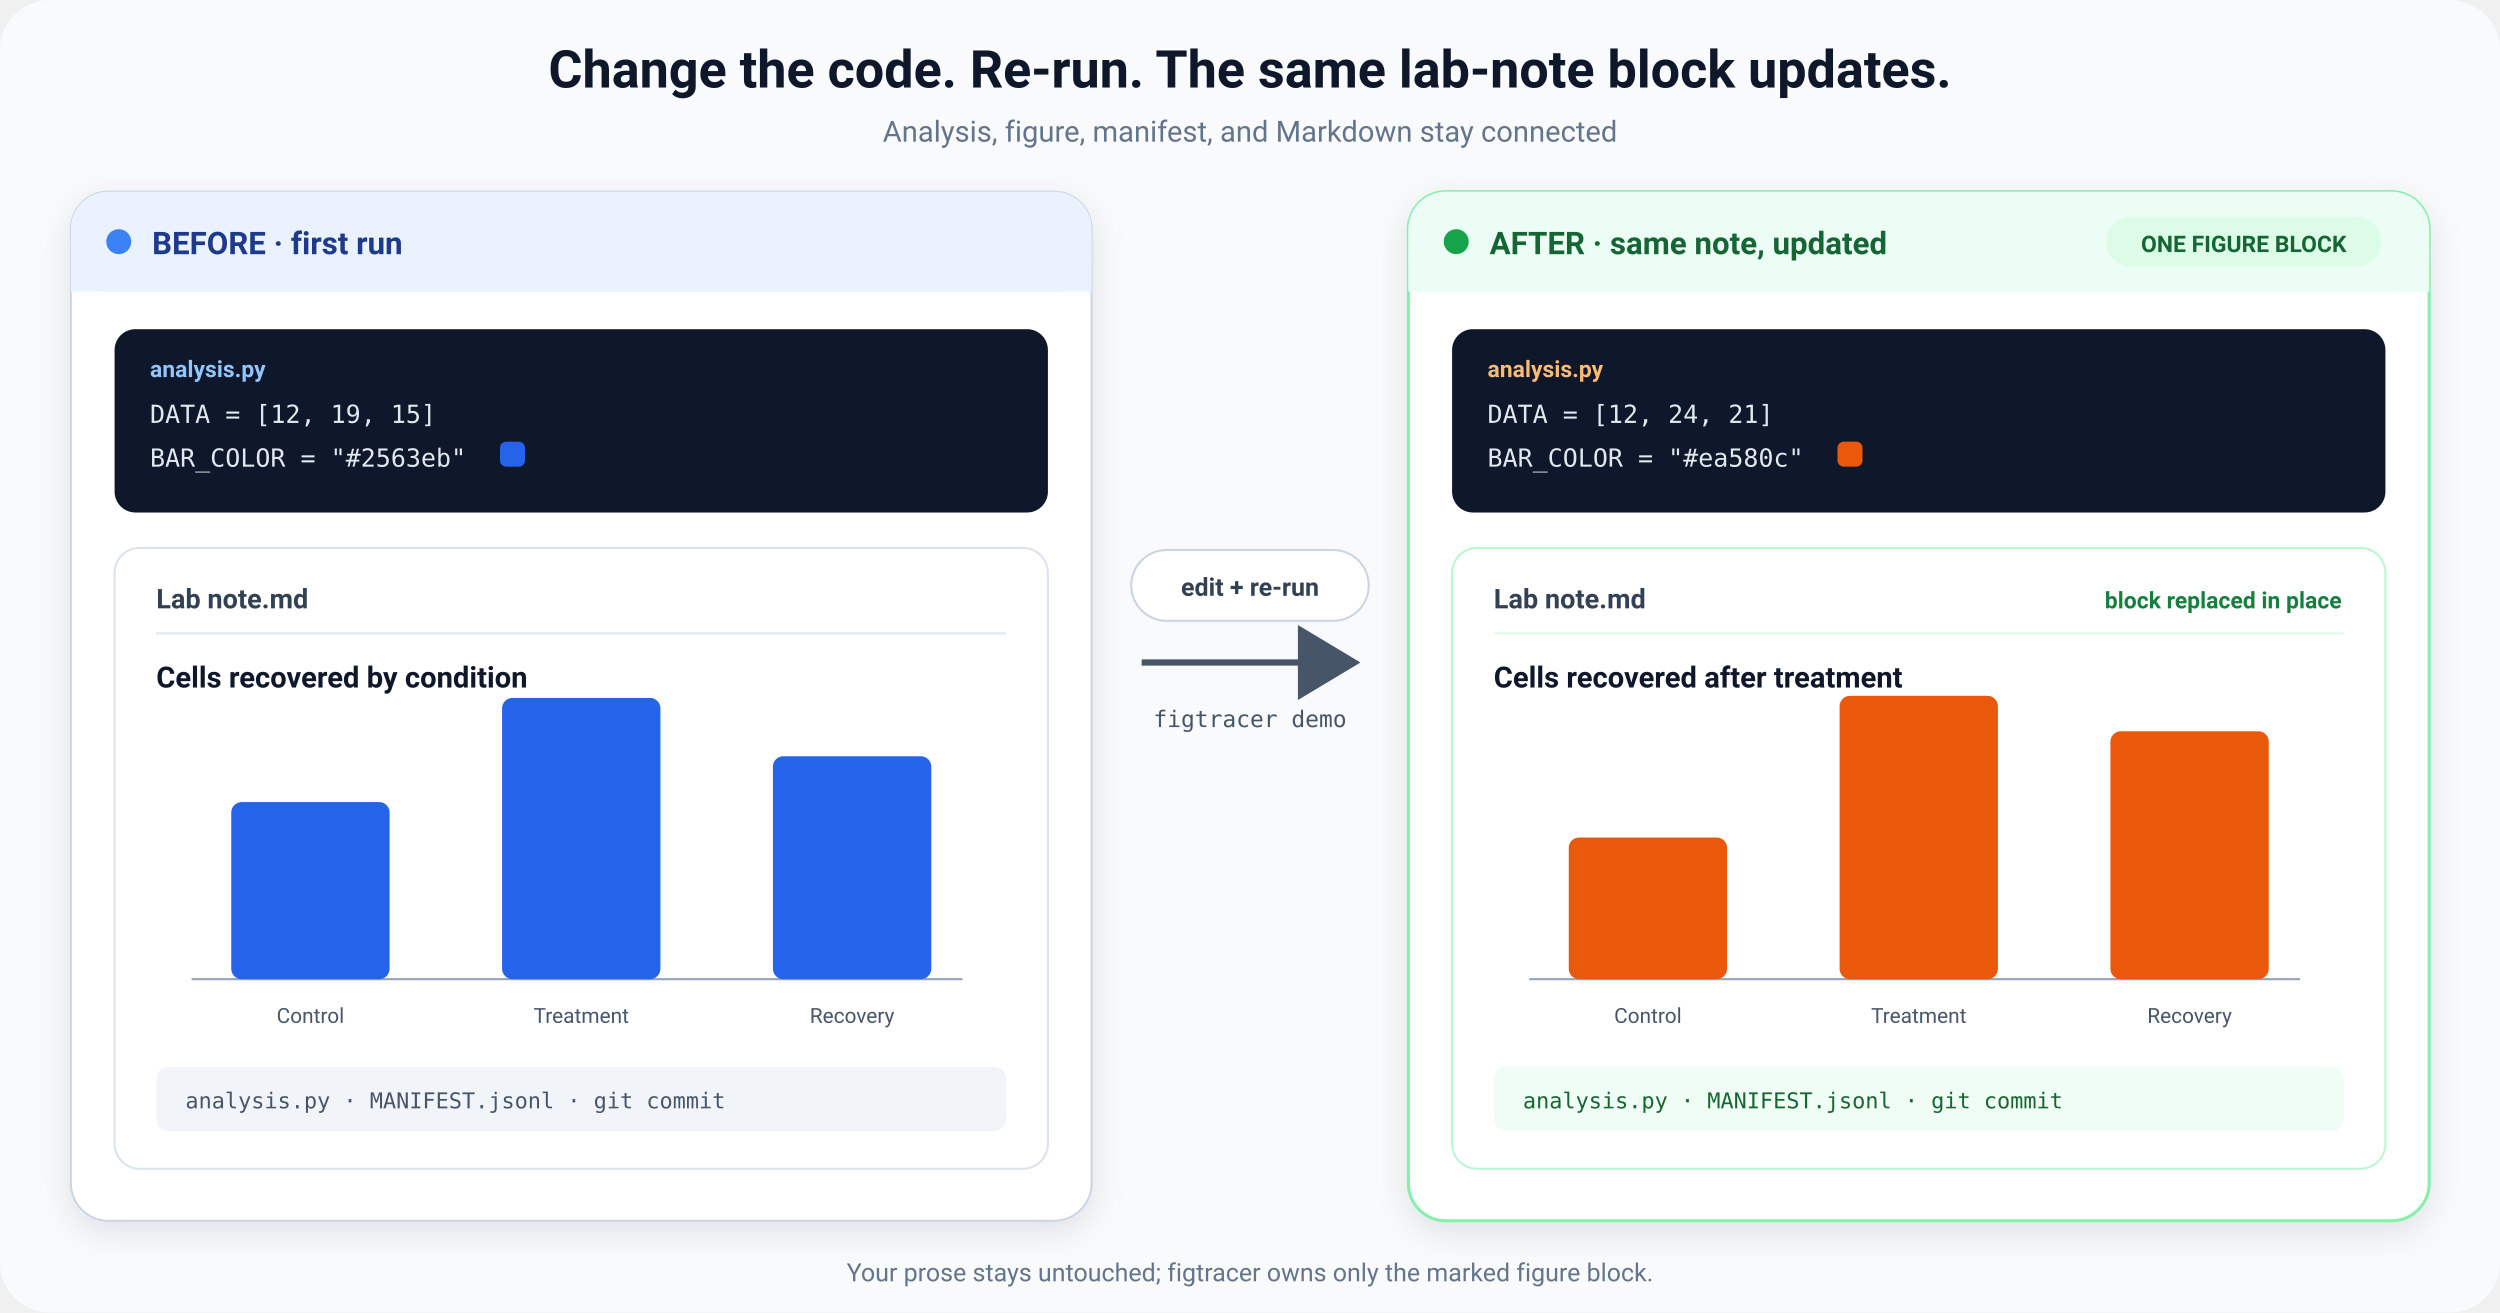
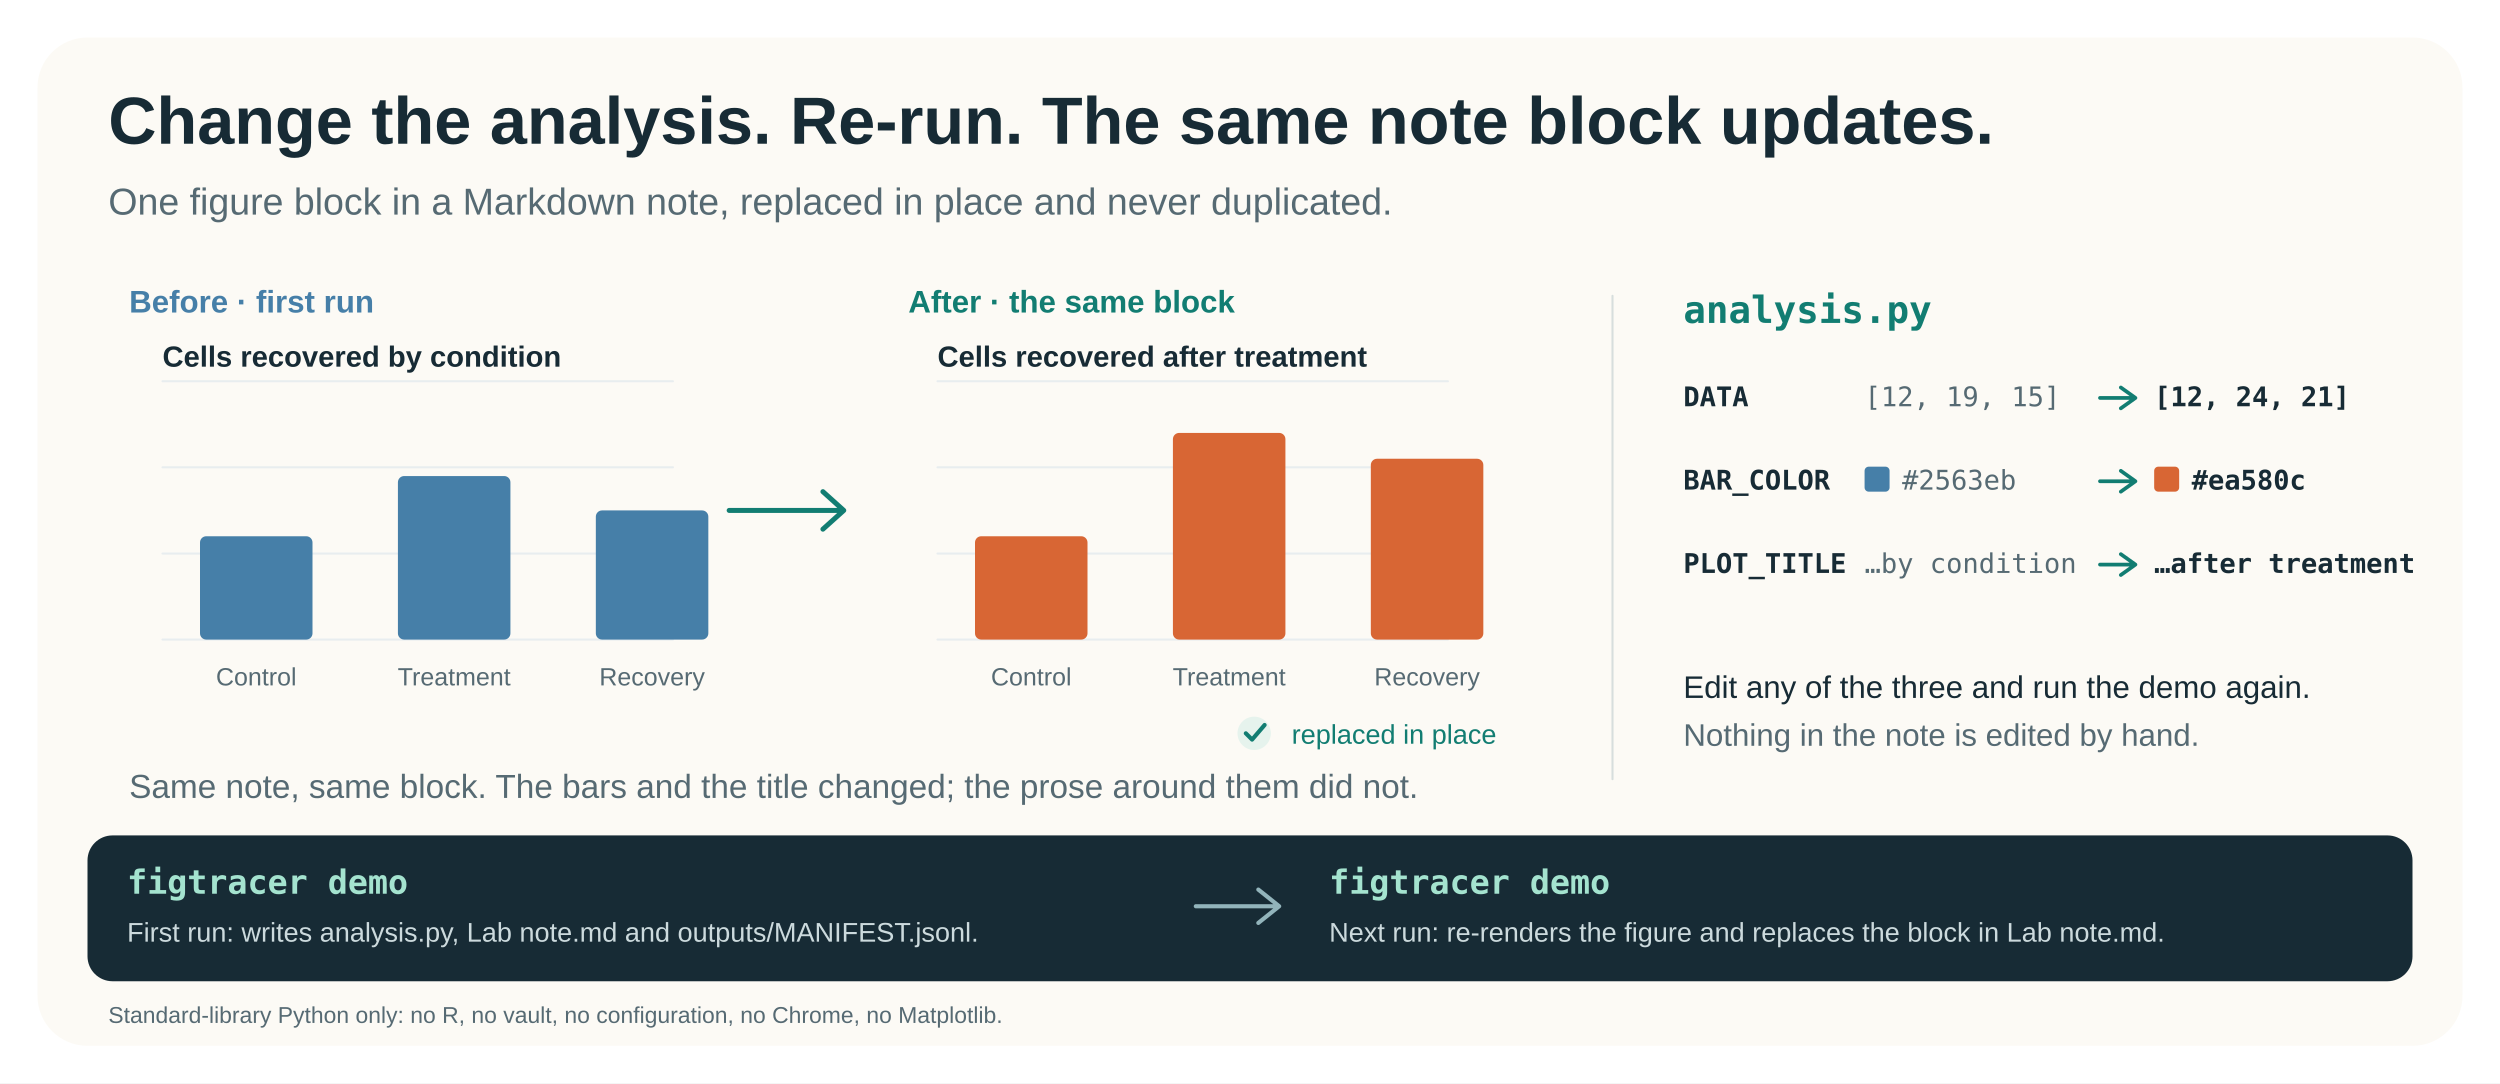
- <svg xmlns="http://www.w3.org/2000/svg" viewBox="0 0 1200 630" role="img" font-family="system-ui, -apple-system, Segoe UI, Roboto, sans-serif">
-   <defs>
-     <filter id="shadow" x="-10%" y="-10%" width="120%" height="130%">
-       <feDropShadow dx="0" dy="5" stdDeviation="8" flood-color="#0f172a" flood-opacity="0.10" />
-     </filter>
-     <marker id="arrowhead" markerWidth="12" markerHeight="12" refX="9" refY="6" orient="auto">
-       <path d="M0,0 L10,6 L0,12 Z" fill="#475569" />
-     </marker>
-   </defs>
-   <rect width="1200" height="630" rx="24" fill="#f8fafc" />
-   <text x="600" y="42" text-anchor="middle" font-size="25" font-weight="750" fill="#0f172a">Change the code. Re-run. The same lab-note block updates.</text>
-   <text x="600" y="68" text-anchor="middle" font-size="14" fill="#64748b">Analysis, figure, manifest, and Markdown stay connected</text>
-   <rect x="34" y="92" width="490" height="494" rx="18" fill="#ffffff" stroke="#cbd5e1" filter="url(#shadow)" />
-   <rect x="34" y="92" width="490" height="48" rx="18" fill="#eaf2ff" />
-   <rect x="34" y="122" width="490" height="18" fill="#eaf2ff" />
-   <circle cx="57" cy="116" r="6" fill="#3b82f6" />
-   <text x="73" y="122" font-size="15" font-weight="700" fill="#1e3a8a">BEFORE · first run</text>
-   <rect x="55" y="158" width="448" height="88" rx="10" fill="#0f172a" />
-   <text x="72" y="181" font-size="11" font-weight="700" fill="#93c5fd">analysis.py</text>
-   <text x="72" y="203" font-family="Menlo, Consolas, monospace" font-size="12" fill="#e2e8f0">DATA = [12, 19, 15]</text>
-   <text x="72" y="224" font-family="Menlo, Consolas, monospace" font-size="12" fill="#e2e8f0">BAR_COLOR = "#2563eb"</text>
-   <rect x="240" y="212" width="12" height="12" rx="3" fill="#2563eb" />
-   <rect x="55" y="263" width="448" height="298" rx="12" fill="#ffffff" stroke="#dbe3ee" />
-   <text x="75" y="292" font-size="13" font-weight="700" fill="#334155">Lab note.md</text>
-   <line x1="75" y1="304" x2="483" y2="304" stroke="#e2e8f0" />
-   <text x="75" y="330" font-size="14" font-weight="700" fill="#0f172a">Cells recovered by condition</text>
-   <line x1="92" y1="470" x2="462" y2="470" stroke="#94a3b8" />
-   <rect x="111" y="385" width="76" height="85" rx="5" fill="#2563eb" />
-   <rect x="241" y="335" width="76" height="135" rx="5" fill="#2563eb" />
-   <rect x="371" y="363" width="76" height="107" rx="5" fill="#2563eb" />
-   <text x="149" y="491" text-anchor="middle" font-size="10" fill="#475569">Control</text>
-   <text x="279" y="491" text-anchor="middle" font-size="10" fill="#475569">Treatment</text>
-   <text x="409" y="491" text-anchor="middle" font-size="10" fill="#475569">Recovery</text>
-   <rect x="75" y="512" width="408" height="31" rx="6" fill="#f1f5f9" />
-   <text x="89" y="532" font-family="ui-monospace, SFMono-Regular, Menlo, monospace" font-size="10.5" fill="#475569">analysis.py  ·  MANIFEST.jsonl  ·  git commit</text>
-   <line x1="548" y1="318" x2="650" y2="318" stroke="#475569" stroke-width="3" marker-end="url(#arrowhead)" />
-   <rect x="543" y="264" width="114" height="34" rx="17" fill="#ffffff" stroke="#cbd5e1" />
-   <text x="600" y="286" text-anchor="middle" font-size="12" font-weight="700" fill="#334155">edit + re-run</text>
-   <text x="600" y="349" text-anchor="middle" font-family="ui-monospace, SFMono-Regular, Menlo, monospace" font-size="11" fill="#475569">figtracer demo</text>
-   <rect x="676" y="92" width="490" height="494" rx="18" fill="#ffffff" stroke="#86efac" stroke-width="1.5" filter="url(#shadow)" />
-   <rect x="676" y="92" width="490" height="48" rx="18" fill="#ecfdf5" />
-   <rect x="676" y="122" width="490" height="18" fill="#ecfdf5" />
-   <circle cx="699" cy="116" r="6" fill="#16a34a" />
-   <text x="715" y="122" font-size="15" font-weight="700" fill="#166534">AFTER · same note, updated</text>
-   <rect x="1011" y="104" width="132" height="24" rx="12" fill="#dcfce7" />
-   <text x="1077" y="121" text-anchor="middle" font-size="11" font-weight="700" fill="#166534">ONE FIGURE BLOCK</text>
-   <rect x="697" y="158" width="448" height="88" rx="10" fill="#0f172a" />
-   <text x="714" y="181" font-size="11" font-weight="700" fill="#fdba74">analysis.py</text>
-   <text x="714" y="203" font-family="Menlo, Consolas, monospace" font-size="12" fill="#e2e8f0">DATA = [12, 24, 21]</text>
-   <text x="714" y="224" font-family="Menlo, Consolas, monospace" font-size="12" fill="#e2e8f0">BAR_COLOR = "#ea580c"</text>
-   <rect x="882" y="212" width="12" height="12" rx="3" fill="#ea580c" />
-   <rect x="697" y="263" width="448" height="298" rx="12" fill="#ffffff" stroke="#bbf7d0" />
-   <text x="717" y="292" font-size="13" font-weight="700" fill="#334155">Lab note.md</text>
-   <text x="1124" y="292" text-anchor="end" font-size="11" font-weight="700" fill="#15803d">block replaced in place</text>
-   <line x1="717" y1="304" x2="1125" y2="304" stroke="#dcfce7" />
-   <text x="717" y="330" font-size="14" font-weight="700" fill="#0f172a">Cells recovered after treatment</text>
-   <line x1="734" y1="470" x2="1104" y2="470" stroke="#94a3b8" />
-   <rect x="753" y="402" width="76" height="68" rx="5" fill="#ea580c" />
-   <rect x="883" y="334" width="76" height="136" rx="5" fill="#ea580c" />
-   <rect x="1013" y="351" width="76" height="119" rx="5" fill="#ea580c" />
-   <text x="791" y="491" text-anchor="middle" font-size="10" fill="#475569">Control</text>
-   <text x="921" y="491" text-anchor="middle" font-size="10" fill="#475569">Treatment</text>
-   <text x="1051" y="491" text-anchor="middle" font-size="10" fill="#475569">Recovery</text>
-   <rect x="717" y="512" width="408" height="31" rx="6" fill="#f0fdf4" />
-   <text x="731" y="532" font-family="ui-monospace, SFMono-Regular, Menlo, monospace" font-size="10.5" fill="#166534">analysis.py  ·  MANIFEST.jsonl  ·  git commit</text>
-   <text x="600" y="615" text-anchor="middle" font-size="12" fill="#64748b">Your prose stays untouched; figtracer owns only the marked figure block.</text>
+ <svg xmlns="http://www.w3.org/2000/svg" width="1200" height="520" viewBox="0 0 1200 520" role="img" aria-labelledby="title desc">
+   <rect x="0" y="0" width="1200" height="520" fill="#FFFFFF" stroke="none" />
+   <rect x="18" y="18" width="1164" height="484" rx="24" fill="#FCFAF5" stroke="none" />
+   <text x="52" y="69" fill="#172B35" font-family="-apple-system, BlinkMacSystemFont, Segoe UI, Arial, sans-serif" font-size="32" font-weight="700" text-anchor="start">Change the analysis. Re-run. The same note block updates.</text>
+   <text x="52" y="103" fill="#566A73" font-family="-apple-system, BlinkMacSystemFont, Segoe UI, Arial, sans-serif" font-size="18" font-weight="400" text-anchor="start">One figure block in a Markdown note, replaced in place and never duplicated.</text>
+   <text x="62" y="150" fill="#467FA8" font-family="-apple-system, BlinkMacSystemFont, Segoe UI, Arial, sans-serif" font-size="15" font-weight="600" text-anchor="start">Before · first run</text>
+   <path d="M78 307.0 L323 307.0" fill="none" stroke="#E8EDEF" stroke-width="1" stroke-linecap="round" stroke-linejoin="round" />
+   <path d="M78 265.7 L323 265.7" fill="none" stroke="#E8EDEF" stroke-width="1" stroke-linecap="round" stroke-linejoin="round" />
+   <path d="M78 224.3 L323 224.3" fill="none" stroke="#E8EDEF" stroke-width="1" stroke-linecap="round" stroke-linejoin="round" />
+   <path d="M78 183.0 L323 183.0" fill="none" stroke="#E8EDEF" stroke-width="1" stroke-linecap="round" stroke-linejoin="round" />
+   <text x="78" y="176" fill="#172B35" font-family="-apple-system, BlinkMacSystemFont, Segoe UI, Arial, sans-serif" font-size="14" font-weight="600" text-anchor="start">Cells recovered by condition</text>
+   <rect x="96" y="257.4" width="54" height="49.6" rx="3" fill="#467FA8" stroke="none" />
+   <text x="123.0" y="329" fill="#566A73" font-family="-apple-system, BlinkMacSystemFont, Segoe UI, Arial, sans-serif" font-size="12" font-weight="400" text-anchor="middle">Control</text>
+   <rect x="191" y="228.5" width="54" height="78.5" rx="3" fill="#467FA8" stroke="none" />
+   <text x="218.0" y="329" fill="#566A73" font-family="-apple-system, BlinkMacSystemFont, Segoe UI, Arial, sans-serif" font-size="12" font-weight="400" text-anchor="middle">Treatment</text>
+   <rect x="286" y="245.0" width="54" height="62.0" rx="3" fill="#467FA8" stroke="none" />
+   <text x="313.0" y="329" fill="#566A73" font-family="-apple-system, BlinkMacSystemFont, Segoe UI, Arial, sans-serif" font-size="12" font-weight="400" text-anchor="middle">Recovery</text>
+   <path d="M350 245 H404 M395 236 L405 245 L395 254" fill="none" stroke="#127D72" stroke-width="2.4" stroke-linecap="round" stroke-linejoin="round" />
+   <text x="436" y="150" fill="#127D72" font-family="-apple-system, BlinkMacSystemFont, Segoe UI, Arial, sans-serif" font-size="15" font-weight="600" text-anchor="start">After · the same block</text>
+   <path d="M450 307.0 L695 307.0" fill="none" stroke="#E8EDEF" stroke-width="1" stroke-linecap="round" stroke-linejoin="round" />
+   <path d="M450 265.7 L695 265.7" fill="none" stroke="#E8EDEF" stroke-width="1" stroke-linecap="round" stroke-linejoin="round" />
+   <path d="M450 224.3 L695 224.3" fill="none" stroke="#E8EDEF" stroke-width="1" stroke-linecap="round" stroke-linejoin="round" />
+   <path d="M450 183.0 L695 183.0" fill="none" stroke="#E8EDEF" stroke-width="1" stroke-linecap="round" stroke-linejoin="round" />
+   <text x="450" y="176" fill="#172B35" font-family="-apple-system, BlinkMacSystemFont, Segoe UI, Arial, sans-serif" font-size="14" font-weight="600" text-anchor="start">Cells recovered after treatment</text>
+   <rect x="468" y="257.4" width="54" height="49.6" rx="3" fill="#D86634" stroke="none" />
+   <text x="495.0" y="329" fill="#566A73" font-family="-apple-system, BlinkMacSystemFont, Segoe UI, Arial, sans-serif" font-size="12" font-weight="400" text-anchor="middle">Control</text>
+   <rect x="563" y="207.8" width="54" height="99.2" rx="3" fill="#D86634" stroke="none" />
+   <text x="590.0" y="329" fill="#566A73" font-family="-apple-system, BlinkMacSystemFont, Segoe UI, Arial, sans-serif" font-size="12" font-weight="400" text-anchor="middle">Treatment</text>
+   <rect x="658" y="220.2" width="54" height="86.8" rx="3" fill="#D86634" stroke="none" />
+   <text x="685.0" y="329" fill="#566A73" font-family="-apple-system, BlinkMacSystemFont, Segoe UI, Arial, sans-serif" font-size="12" font-weight="400" text-anchor="middle">Recovery</text>
+   <circle cx="602" cy="352" r="8" fill="#E6F3ED" stroke="none" />
+   <path d="M598 352 l3 3 l6 -7" fill="none" stroke="#127D72" stroke-width="2" stroke-linecap="round" stroke-linejoin="round" />
+   <text x="620" y="357" fill="#127D72" font-family="-apple-system, BlinkMacSystemFont, Segoe UI, Arial, sans-serif" font-size="13" font-weight="400" text-anchor="start">replaced in place</text>
+   <text x="62" y="383" fill="#566A73" font-family="-apple-system, BlinkMacSystemFont, Segoe UI, Arial, sans-serif" font-size="16" font-weight="400" text-anchor="start">Same note, same block. The bars and the title changed; the prose around them did not.</text>
+   <path d="M774 142 L774 374" fill="none" stroke="#D7DEDD" stroke-width="1" stroke-linecap="round" stroke-linejoin="round" />
+   <text x="808" y="155" fill="#127D72" font-family="ui-monospace, SFMono-Regular, Menlo, Consolas, monospace" font-size="18" font-weight="650" text-anchor="start">analysis.py</text>
+   <text x="808" y="195" fill="#172B35" font-family="ui-monospace, SFMono-Regular, Menlo, Consolas, monospace" font-size="13" font-weight="600" text-anchor="start">DATA</text>
+   <text x="895" y="195" fill="#566A73" font-family="ui-monospace, SFMono-Regular, Menlo, Consolas, monospace" font-size="13" font-weight="400" text-anchor="start">[12, 19, 15]</text>
+   <path d="M1008 191 H1024 M1018 186 L1025 191 L1018 196" fill="none" stroke="#127D72" stroke-width="1.8" stroke-linecap="round" stroke-linejoin="round" />
+   <text x="1034" y="195" fill="#172B35" font-family="ui-monospace, SFMono-Regular, Menlo, Consolas, monospace" font-size="13" font-weight="600" text-anchor="start">[12, 24, 21]</text>
+   <text x="808" y="235" fill="#172B35" font-family="ui-monospace, SFMono-Regular, Menlo, Consolas, monospace" font-size="13" font-weight="600" text-anchor="start">BAR_COLOR</text>
+   <rect x="895" y="224" width="12" height="12" rx="2" fill="#467FA8" stroke="none" />
+   <rect x="1034" y="224" width="12" height="12" rx="2" fill="#D86634" stroke="none" />
+   <text x="913" y="235" fill="#566A73" font-family="ui-monospace, SFMono-Regular, Menlo, Consolas, monospace" font-size="13" font-weight="400" text-anchor="start">#2563eb</text>
+   <path d="M1008 231 H1024 M1018 226 L1025 231 L1018 236" fill="none" stroke="#127D72" stroke-width="1.8" stroke-linecap="round" stroke-linejoin="round" />
+   <text x="1052" y="235" fill="#172B35" font-family="ui-monospace, SFMono-Regular, Menlo, Consolas, monospace" font-size="13" font-weight="600" text-anchor="start">#ea580c</text>
+   <text x="808" y="275" fill="#172B35" font-family="ui-monospace, SFMono-Regular, Menlo, Consolas, monospace" font-size="13" font-weight="600" text-anchor="start">PLOT_TITLE</text>
+   <text x="895" y="275" fill="#566A73" font-family="ui-monospace, SFMono-Regular, Menlo, Consolas, monospace" font-size="13" font-weight="400" text-anchor="start">…by condition</text>
+   <path d="M1008 271 H1024 M1018 266 L1025 271 L1018 276" fill="none" stroke="#127D72" stroke-width="1.8" stroke-linecap="round" stroke-linejoin="round" />
+   <text x="1034" y="275" fill="#172B35" font-family="ui-monospace, SFMono-Regular, Menlo, Consolas, monospace" font-size="13" font-weight="600" text-anchor="start">…after treatment</text>
+   <text x="808" y="335" fill="#172B35" font-family="-apple-system, BlinkMacSystemFont, Segoe UI, Arial, sans-serif" font-size="15" font-weight="400" text-anchor="start">Edit any of the three and run the demo again.</text>
+   <text x="808" y="358" fill="#566A73" font-family="-apple-system, BlinkMacSystemFont, Segoe UI, Arial, sans-serif" font-size="15" font-weight="400" text-anchor="start">Nothing in the note is edited by hand.</text>
+   <rect x="42" y="401" width="1116" height="70" rx="12" fill="#172B35" stroke="none" />
+   <text x="61" y="429" fill="#A4E3CF" font-family="ui-monospace, SFMono-Regular, Menlo, Consolas, monospace" font-size="16" font-weight="550" text-anchor="start">figtracer demo</text>
+   <text x="61" y="452" fill="#CCDADD" font-family="-apple-system, BlinkMacSystemFont, Segoe UI, Arial, sans-serif" font-size="13" font-weight="400" text-anchor="start">First run: writes analysis.py, Lab note.md and outputs/MANIFEST.jsonl.</text>
+   <path d="M574 435 H612 M604 427 L614 435 L604 443" fill="none" stroke="#92B4BB" stroke-width="2" stroke-linecap="round" stroke-linejoin="round" />
+   <text x="638" y="429" fill="#A4E3CF" font-family="ui-monospace, SFMono-Regular, Menlo, Consolas, monospace" font-size="16" font-weight="550" text-anchor="start">figtracer demo</text>
+   <text x="638" y="452" fill="#CCDADD" font-family="-apple-system, BlinkMacSystemFont, Segoe UI, Arial, sans-serif" font-size="13" font-weight="400" text-anchor="start">Next run: re-renders the figure and replaces the block in Lab note.md.</text>
+   <text x="52" y="491" fill="#566A73" font-family="-apple-system, BlinkMacSystemFont, Segoe UI, Arial, sans-serif" font-size="11" font-weight="400" text-anchor="start">Standard-library Python only: no R, no vault, no configuration, no Chrome, no Matplotlib.</text>
</svg>
